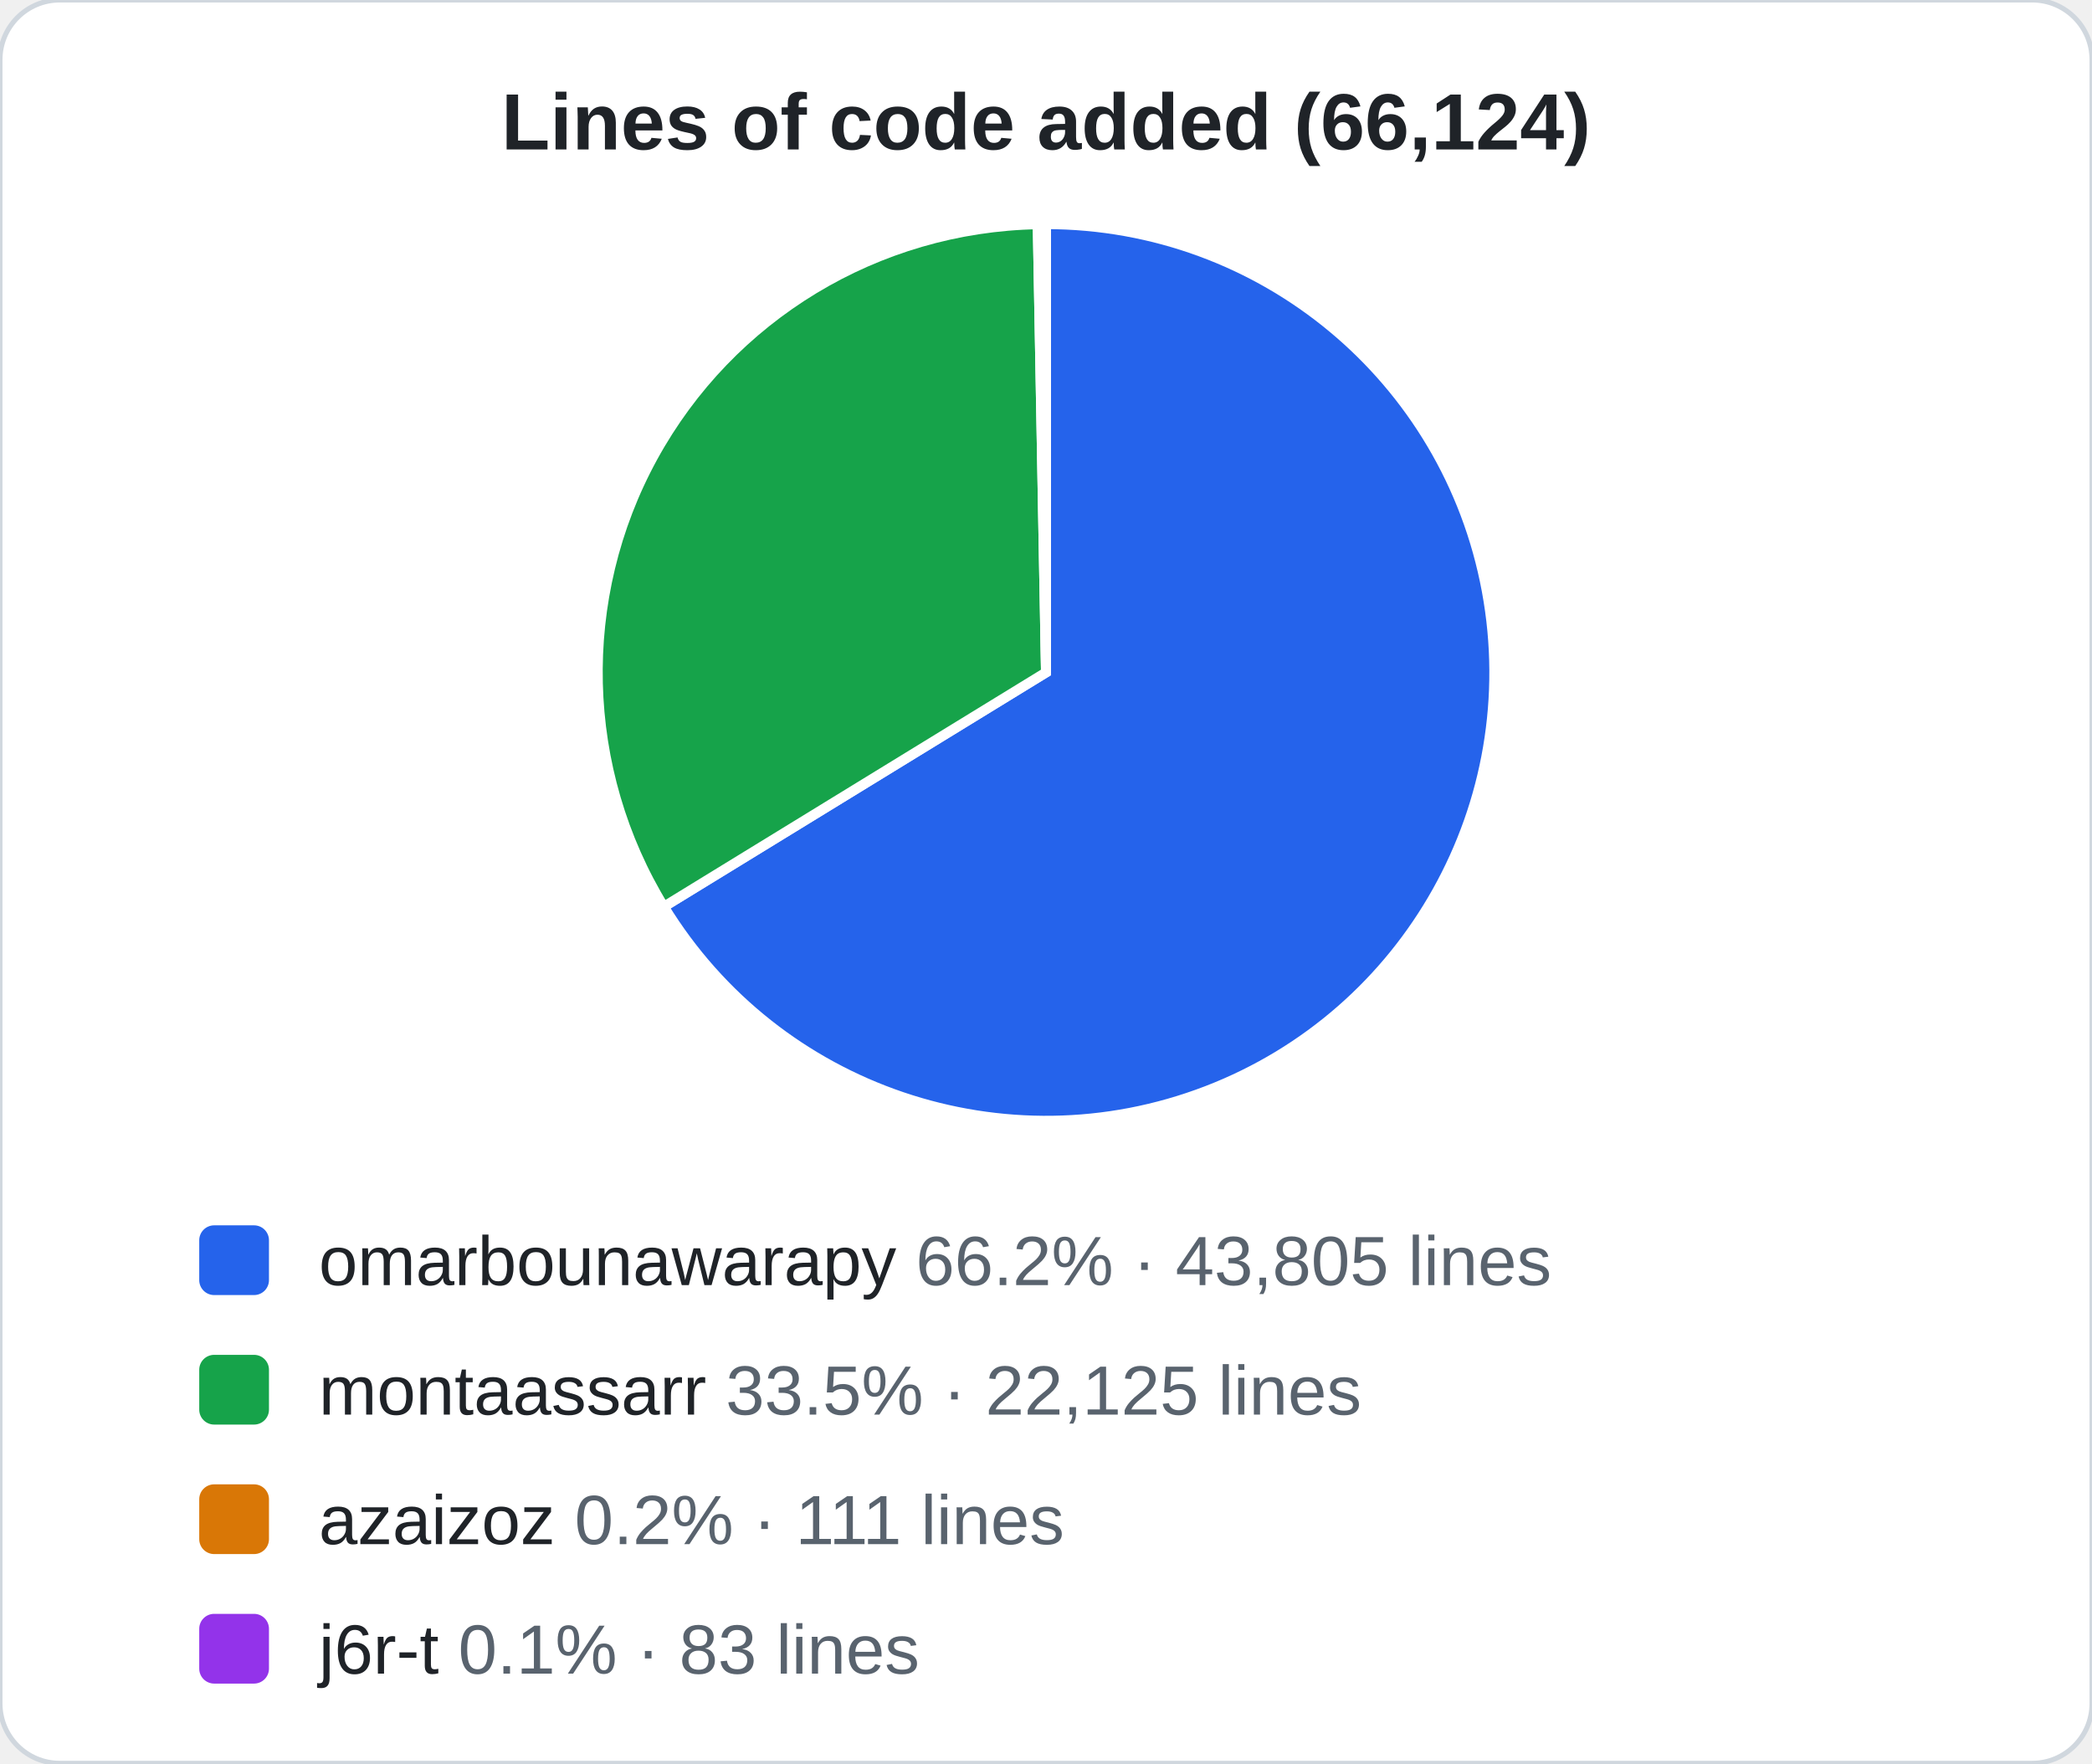
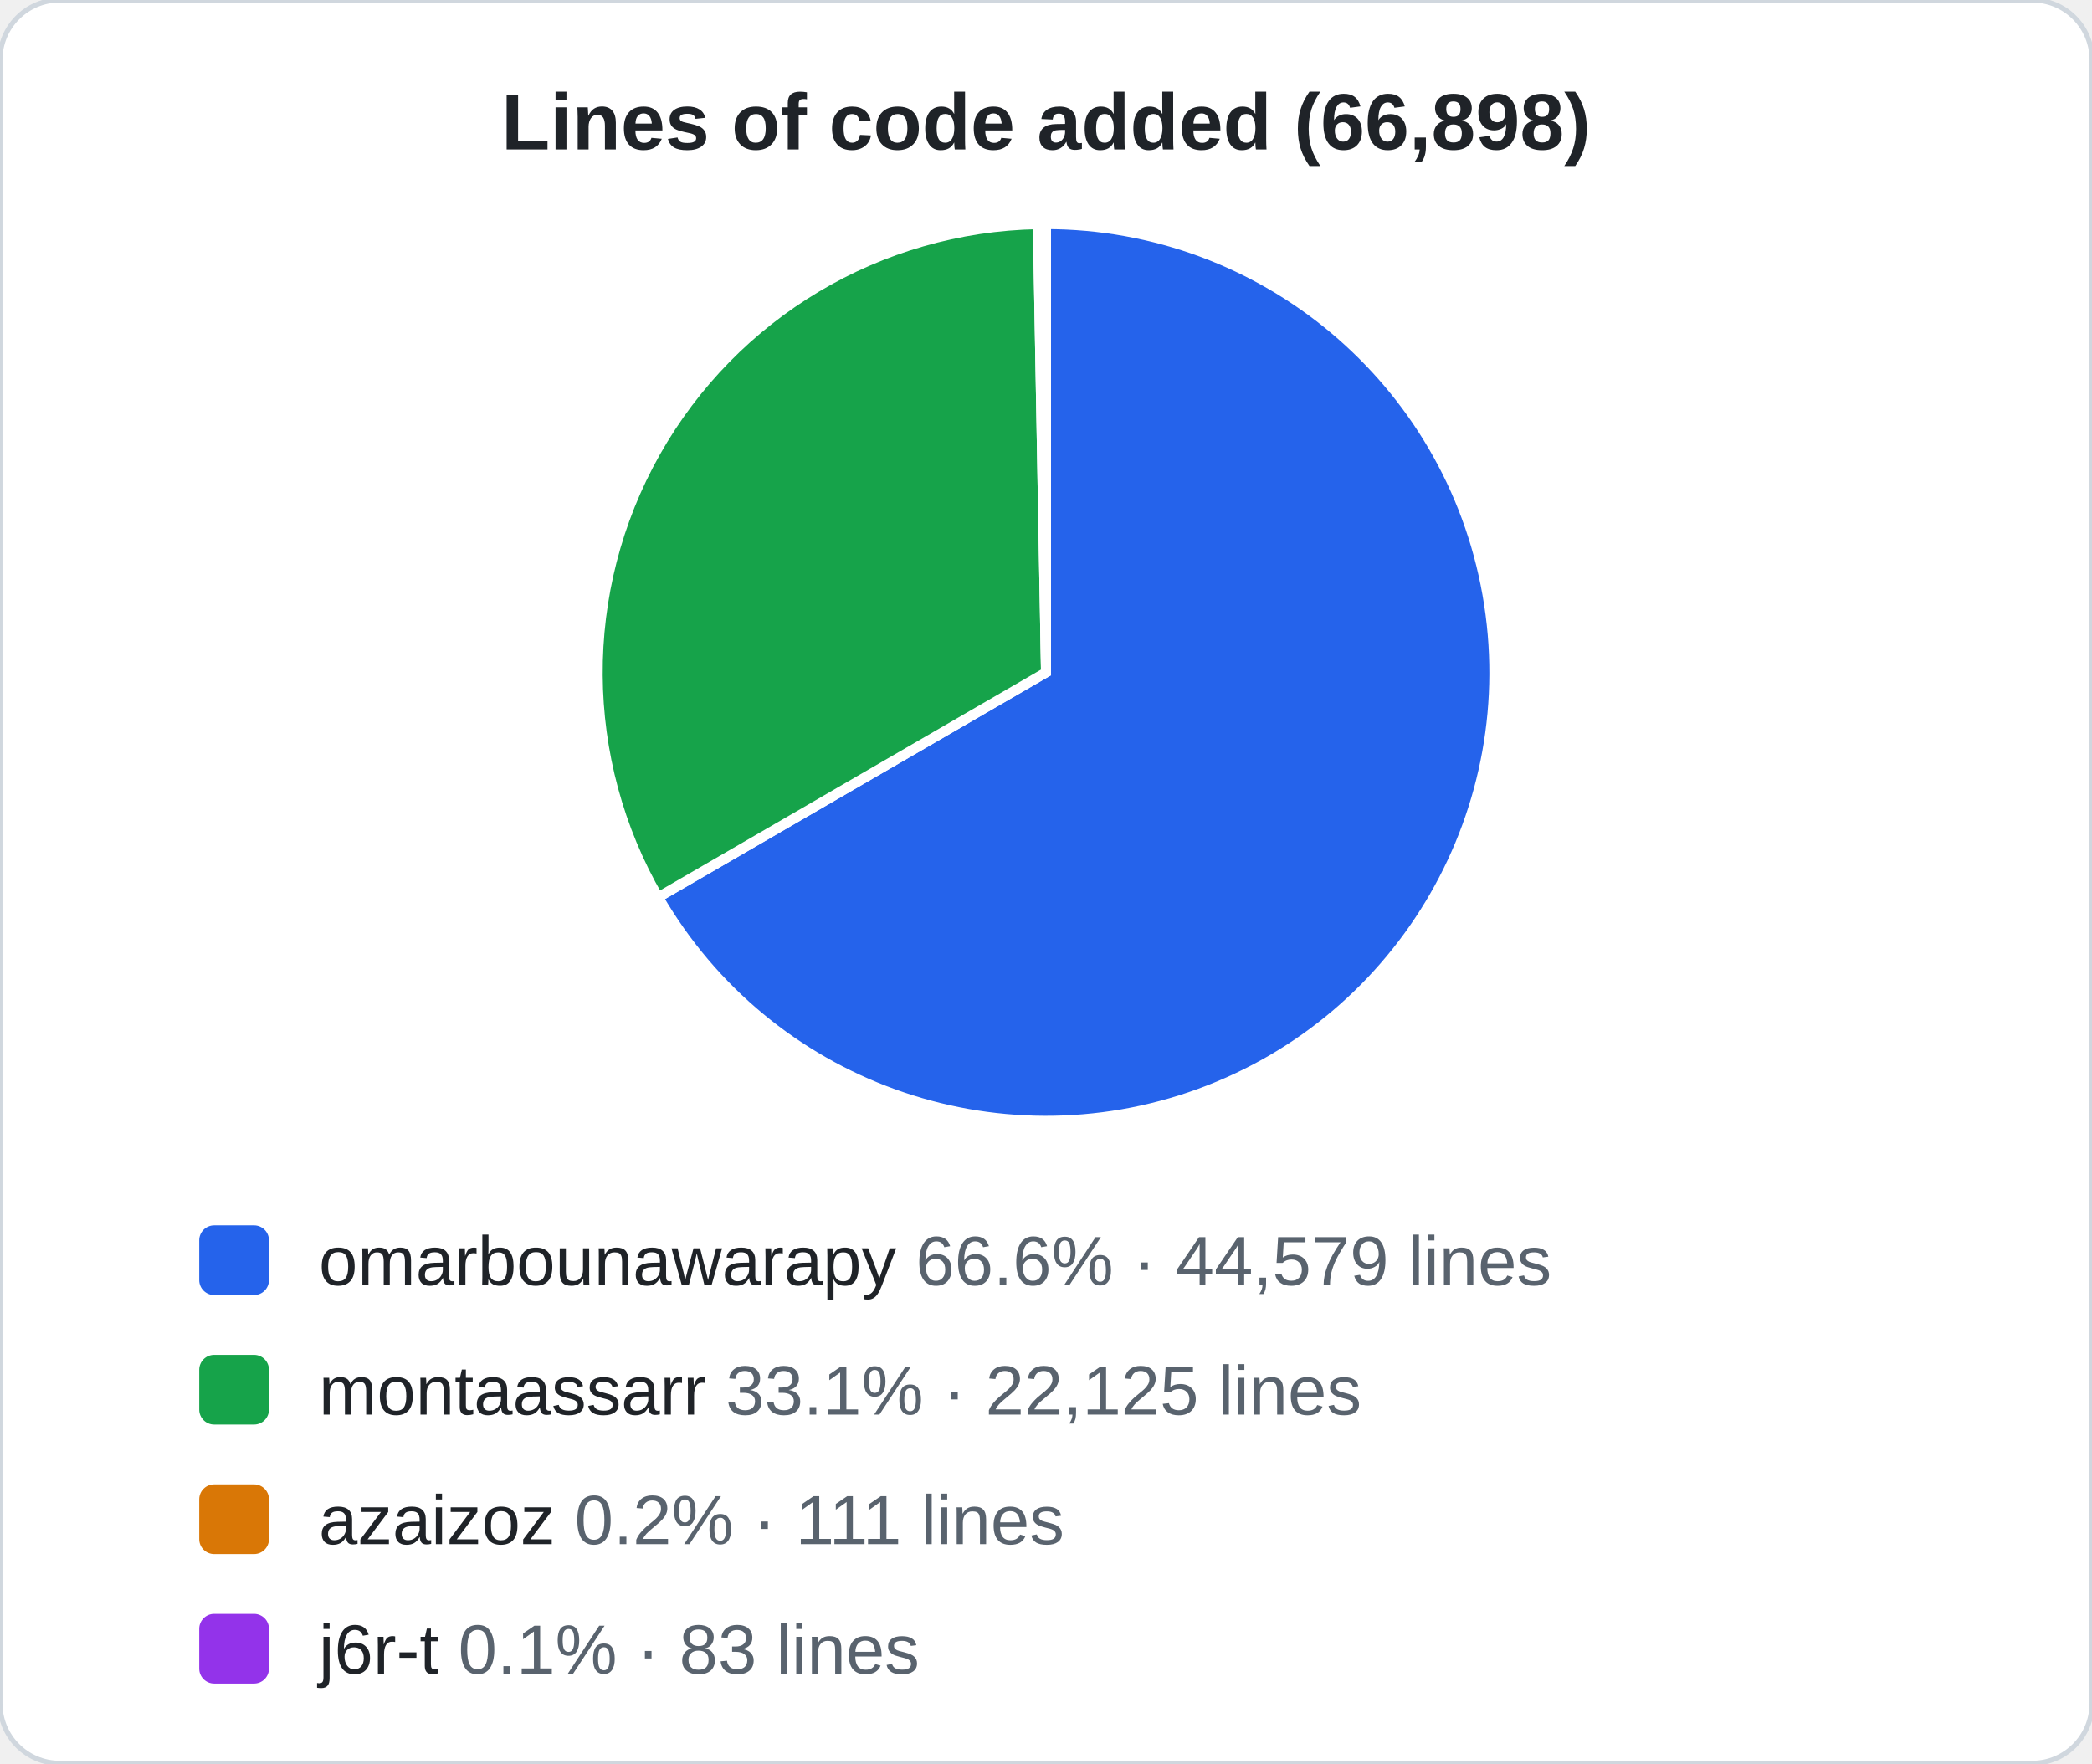
<svg xmlns="http://www.w3.org/2000/svg" width="420" height="354" viewBox="0 0 420 354" role="img" aria-labelledby="t">
  <rect width="420" height="354" rx="12" fill="#ffffff" stroke="#d0d7de" />
-   <text x="210" y="30" text-anchor="middle" font-family="Arial,Helvetica,sans-serif" font-size="16" font-weight="700" fill="#1f2328">Lines of code added (66,124)</text>
-   <path d="M210.0,135.0 L210.00,45.00 A90,90 0 1 1 133.27,182.04 Z" fill="#2563eb" stroke="#ffffff" stroke-width="2" />
+   <text x="210" y="30" text-anchor="middle" font-family="Arial,Helvetica,sans-serif" font-size="16" font-weight="700" fill="#1f2328">Lines of code added (66,898)</text>
+   <path d="M210.0,135.0 L210.00,45.00 A90,90 0 1 1 132.14,180.14 Z" fill="#2563eb" stroke="#ffffff" stroke-width="2" />
  <rect x="40" y="246" width="14" height="14" rx="3" fill="#2563eb" />
-   <text x="64" y="258" font-family="Arial,Helvetica,sans-serif" font-size="14" fill="#1f2328">omarbounawarapy <tspan fill="#59636e">66.2% · 43,805 lines</tspan>
+   <text x="64" y="258" font-family="Arial,Helvetica,sans-serif" font-size="14" fill="#1f2328">omarbounawarapy <tspan fill="#59636e">66.6% · 44,579 lines</tspan>
  </text>
-   <path d="M210.0,135.0 L133.27,182.04 A90,90 0 0 1 208.34,45.02 Z" fill="#16a34a" stroke="#ffffff" stroke-width="2" />
+   <path d="M210.0,135.0 L132.14,180.14 A90,90 0 0 1 208.36,45.01 Z" fill="#16a34a" stroke="#ffffff" stroke-width="2" />
  <rect x="40" y="272" width="14" height="14" rx="3" fill="#16a34a" />
-   <text x="64" y="284" font-family="Arial,Helvetica,sans-serif" font-size="14" fill="#1f2328">montaassarr <tspan fill="#59636e">33.5% · 22,125 lines</tspan>
+   <text x="64" y="284" font-family="Arial,Helvetica,sans-serif" font-size="14" fill="#1f2328">montaassarr <tspan fill="#59636e">33.1% · 22,125 lines</tspan>
  </text>
-   <path d="M210.0,135.0 L208.34,45.02 A90,90 0 0 1 209.29,45.00 Z" fill="#d97706" stroke="#ffffff" stroke-width="2" />
+   <path d="M210.0,135.0 L208.36,45.01 A90,90 0 0 1 209.30,45.00 Z" fill="#d97706" stroke="#ffffff" stroke-width="2" />
  <rect x="40" y="298" width="14" height="14" rx="3" fill="#d97706" />
  <text x="64" y="310" font-family="Arial,Helvetica,sans-serif" font-size="14" fill="#1f2328">azaizoz <tspan fill="#59636e">0.2% · 111 lines</tspan>
  </text>
-   <path d="M210.0,135.0 L209.29,45.00 A90,90 0 0 1 210.00,45.00 Z" fill="#9333ea" stroke="#ffffff" stroke-width="2" />
+   <path d="M210.0,135.0 L209.30,45.00 A90,90 0 0 1 210.00,45.00 Z" fill="#9333ea" stroke="#ffffff" stroke-width="2" />
  <rect x="40" y="324" width="14" height="14" rx="3" fill="#9333ea" />
  <text x="64" y="336" font-family="Arial,Helvetica,sans-serif" font-size="14" fill="#1f2328">j6r-t <tspan fill="#59636e">0.1% · 83 lines</tspan>
  </text>
</svg>
